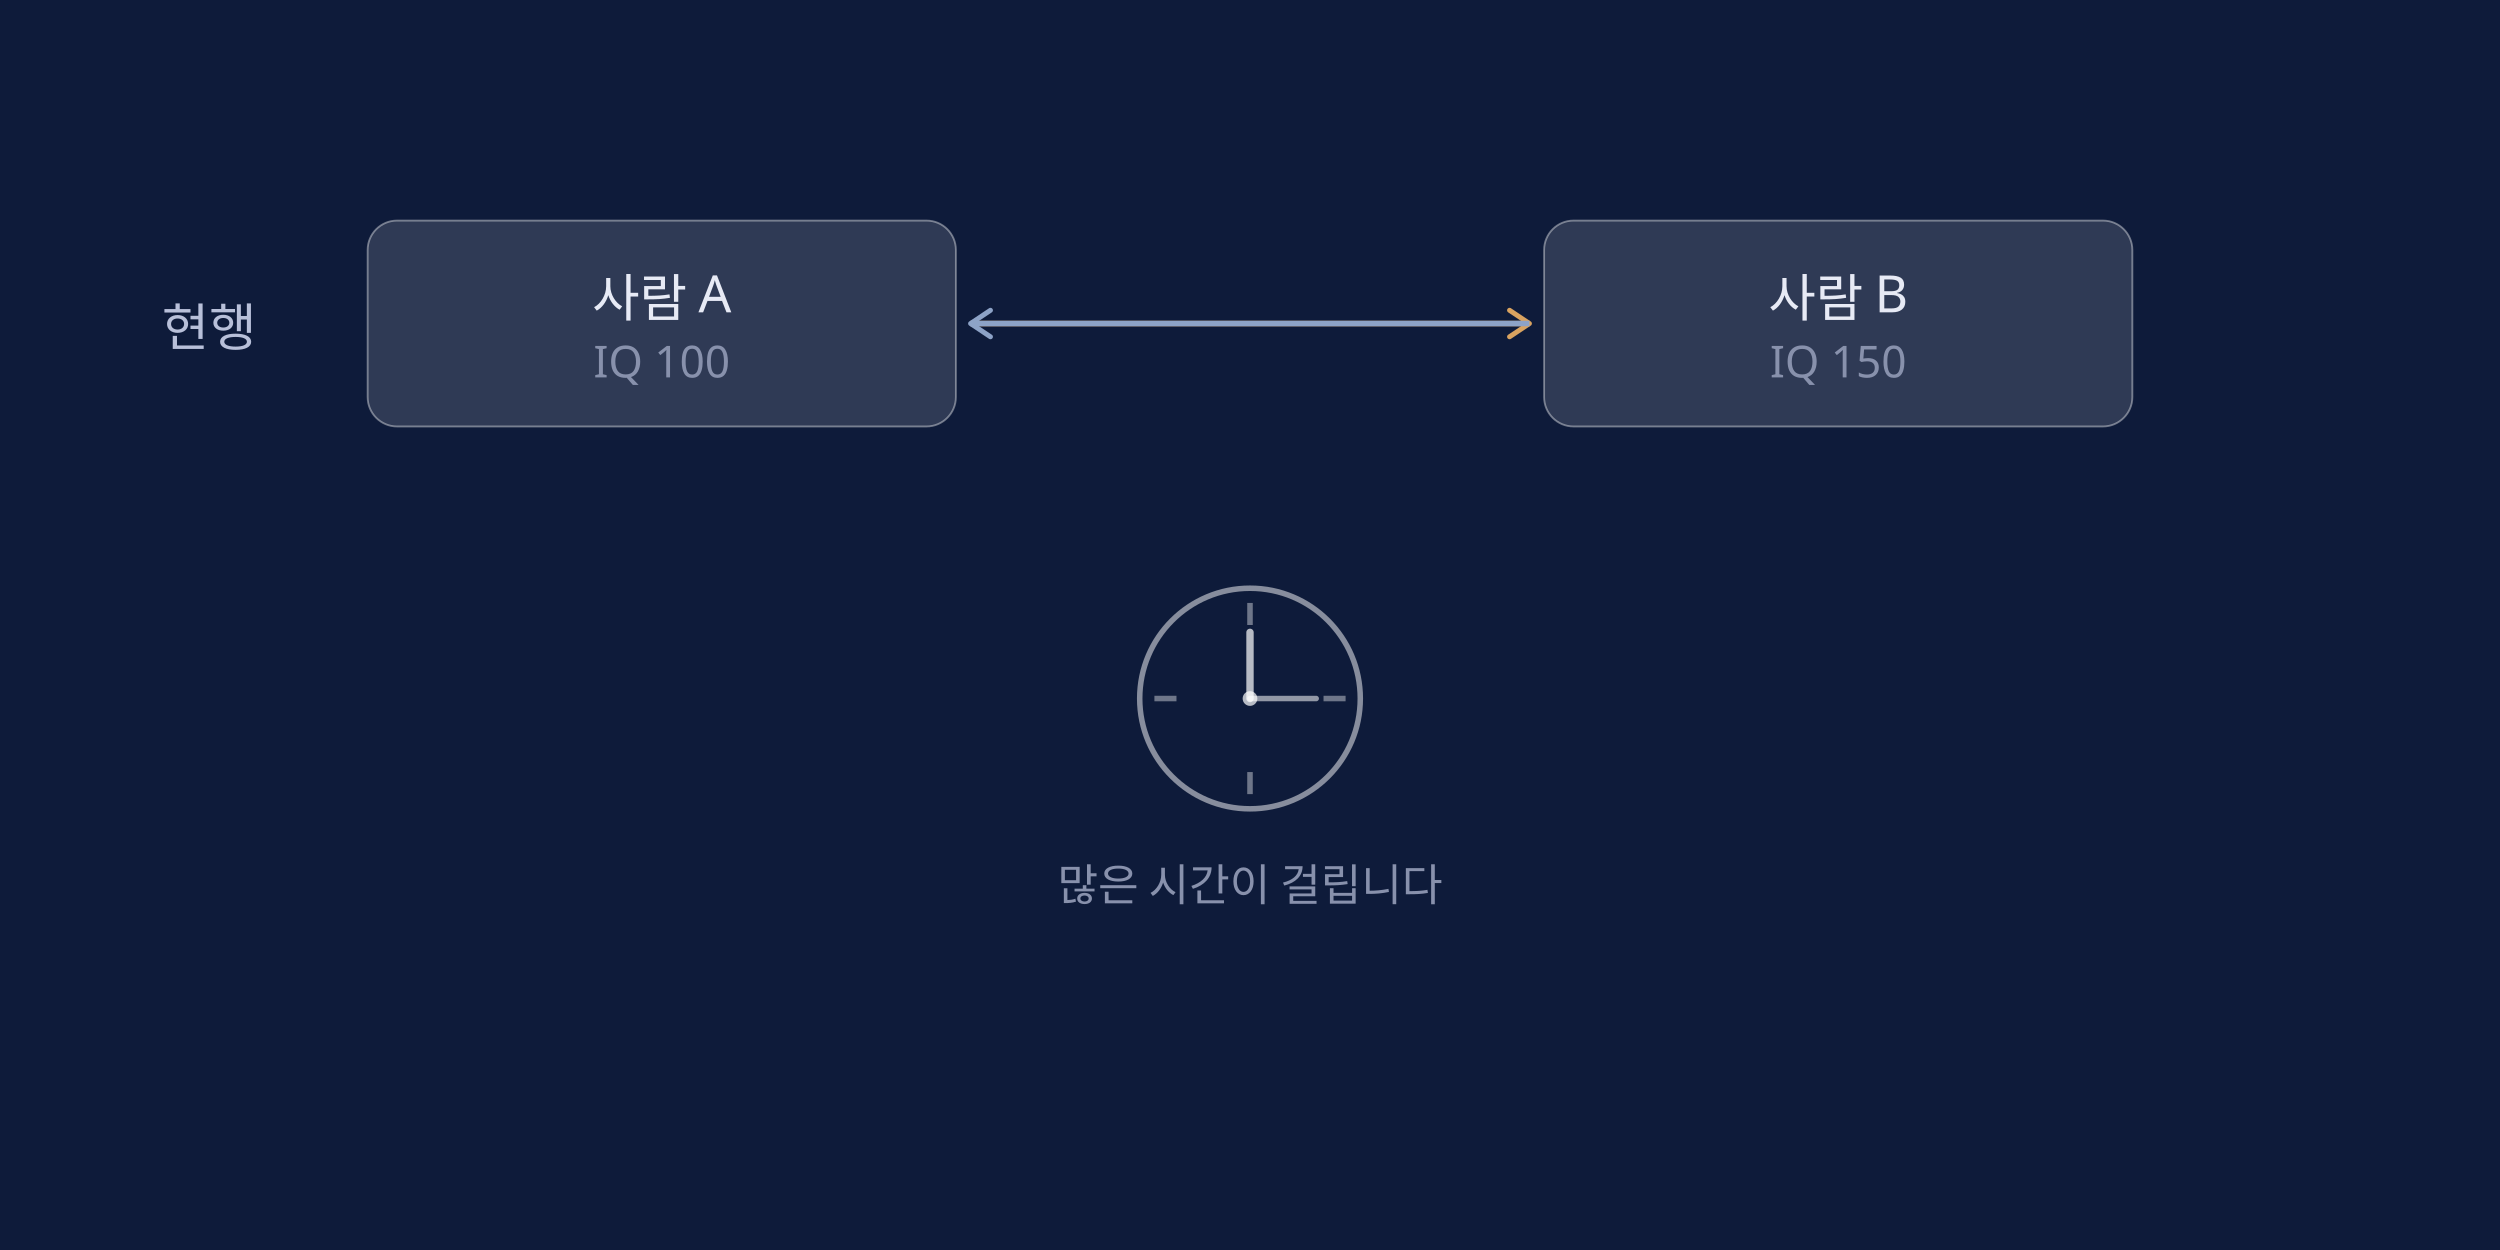
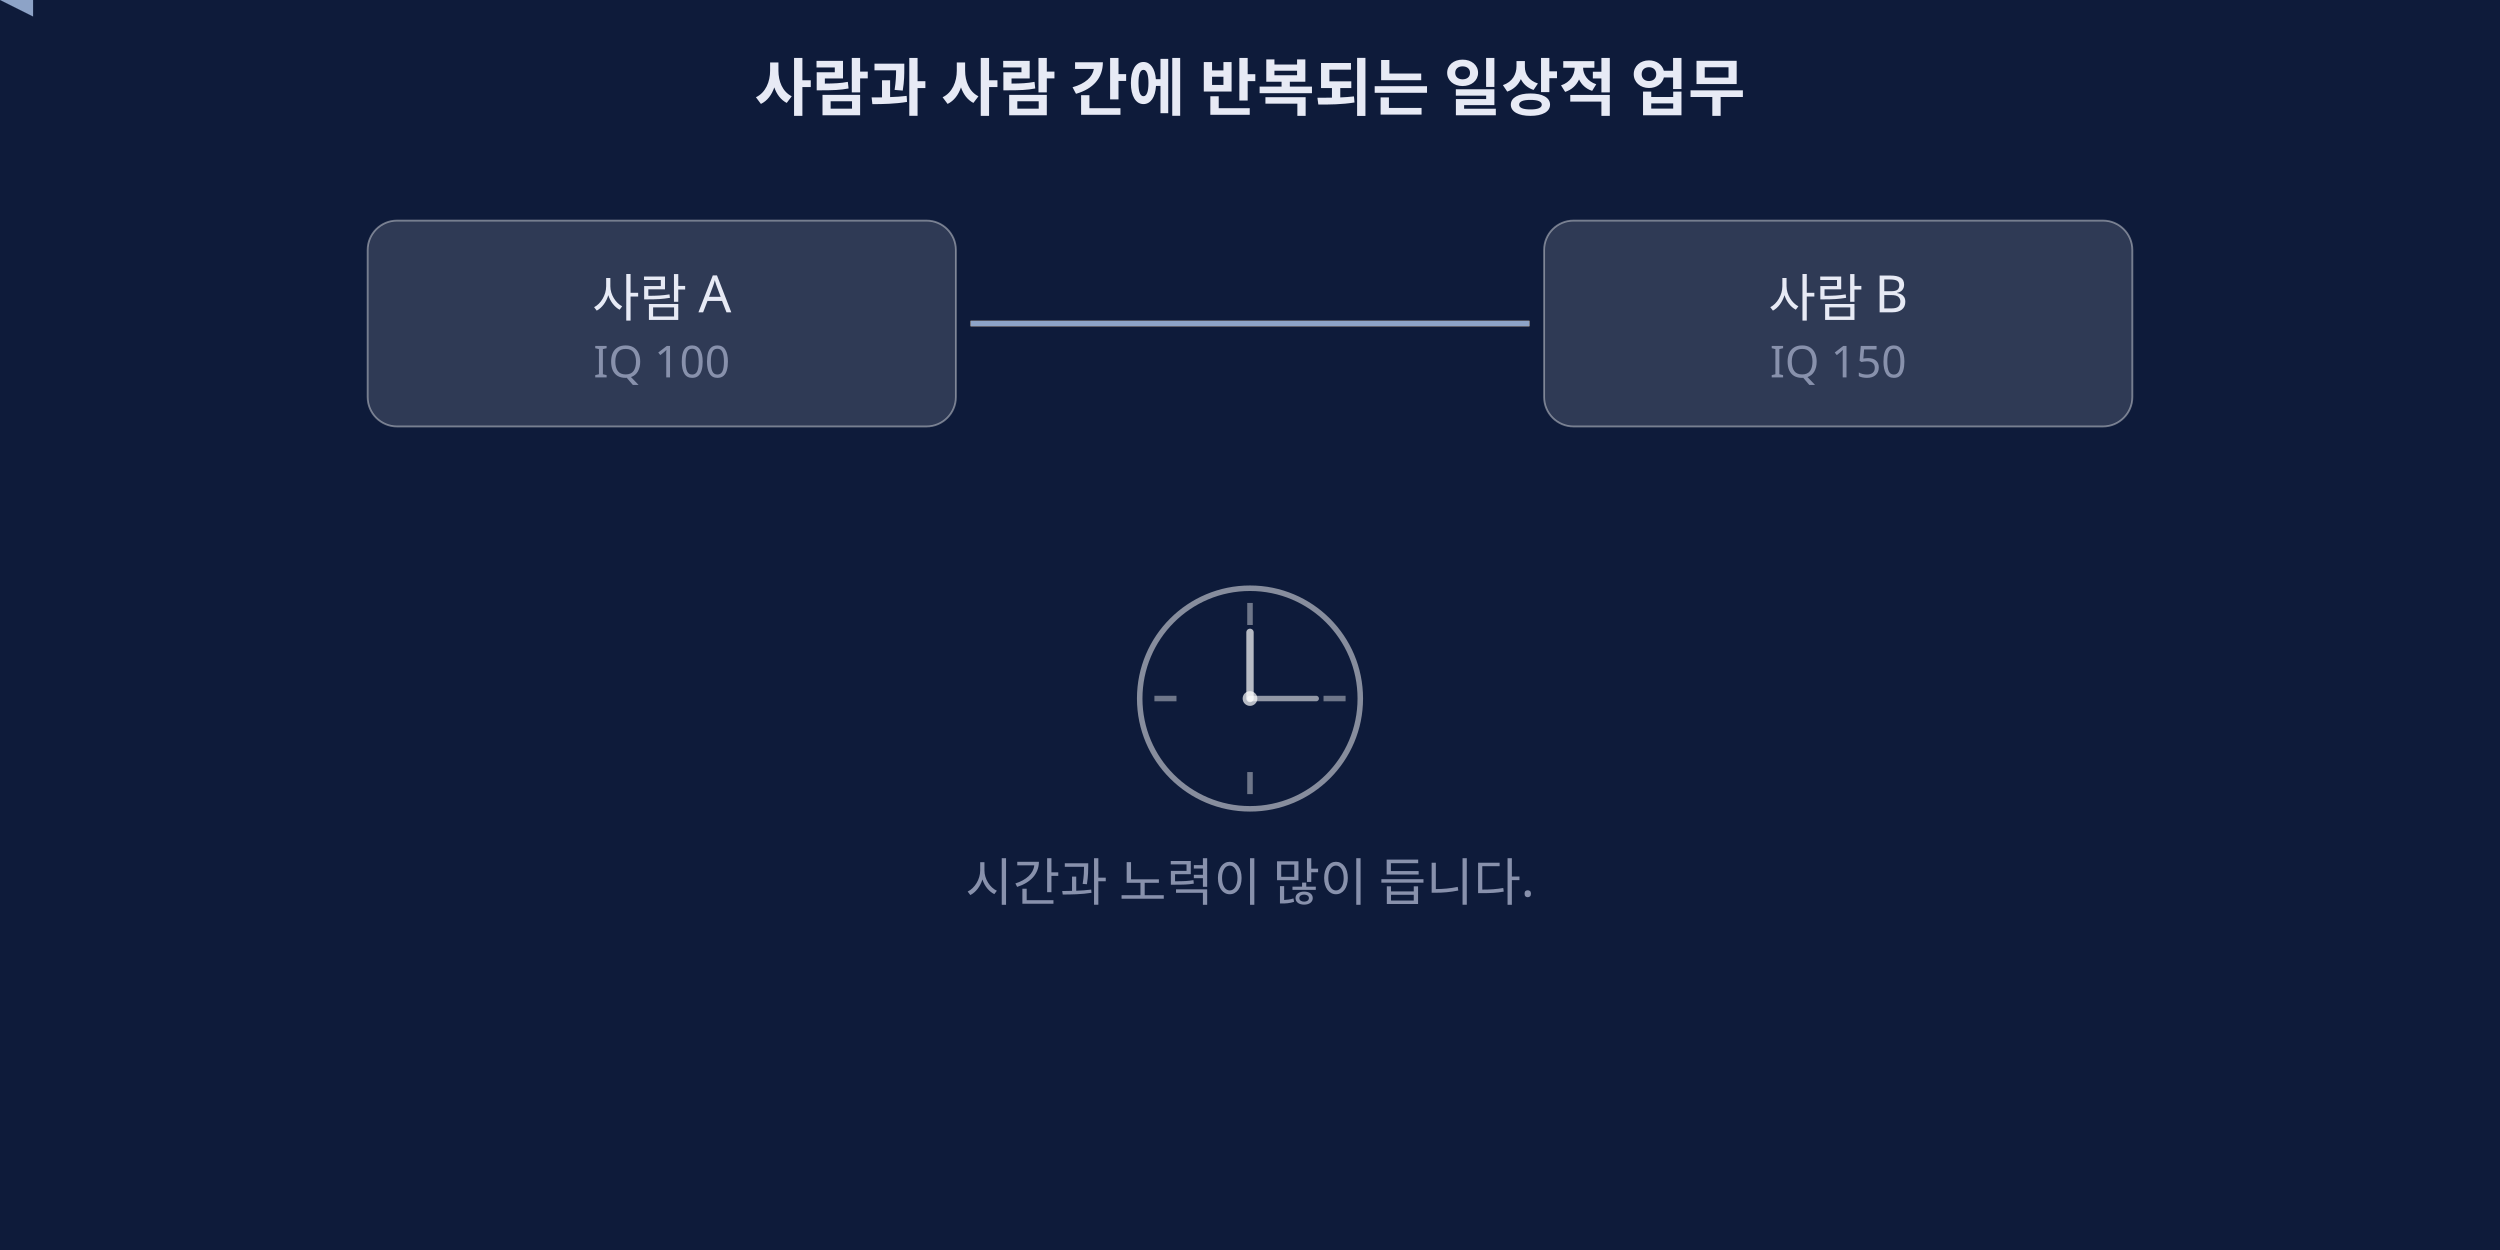
<svg xmlns="http://www.w3.org/2000/svg" width="680" height="340" viewBox="0 0 680 340" role="img">
  <style>
.arrAB{stroke-dasharray:152;animation:drawAB 3s ease-in-out infinite}
.arrBA{stroke-dasharray:152;animation:drawBA 3s ease-in-out infinite}
@keyframes drawAB{0%{stroke-dashoffset:152;opacity:1}45%{stroke-dashoffset:0;opacity:1}50%{stroke-dashoffset:0;opacity:0}99%{stroke-dashoffset:152;opacity:0}100%{stroke-dashoffset:152;opacity:1}}
@keyframes drawBA{0%{stroke-dashoffset:152;opacity:0}50%{stroke-dashoffset:152;opacity:1}95%{stroke-dashoffset:0;opacity:1}99%{stroke-dashoffset:0;opacity:0}100%{stroke-dashoffset:152;opacity:0}}
+ .headAB{transform-box:view-box;transform-origin:0 0;animation:moveAB 3s ease-in-out infinite}
+ .headBA{transform-box:view-box;transform-origin:0 0;animation:moveBA 3s ease-in-out infinite}
+ @keyframes moveAB{0%{transform:translate(264px,88px);opacity:1}45%{transform:translate(416px,88px);opacity:1}50%{transform:translate(416px,88px);opacity:0}99%{transform:translate(264px,88px);opacity:0}100%{transform:translate(264px,88px);opacity:1}}
+ @keyframes moveBA{0%{transform:translate(416px,88px);opacity:0}50%{transform:translate(416px,88px);opacity:1}95%{transform:translate(264px,88px);opacity:1}99%{transform:translate(264px,88px);opacity:0}100%{transform:translate(416px,88px);opacity:0}}
.hourhand{transform-box:view-box;transform-origin:340px 190px;animation:hourspin 18s linear infinite}
.minhand{transform-box:view-box;transform-origin:340px 190px;animation:minspin 5s linear infinite}
@keyframes hourspin{to{transform:rotate(360deg)}}
@keyframes minspin{to{transform:rotate(360deg)}}
@media (prefers-reduced-motion: reduce){
.arrAB{animation:none;stroke-dashoffset:0;opacity:1}
.arrBA{animation:none;stroke-dashoffset:152;opacity:0}
+ .headAB{animation:none;transform:translate(416px,88px);opacity:1}
+ .headBA{animation:none;transform:translate(416px,88px);opacity:0}
.hourhand,.minhand{animation:none}
}
</style>
-   <defs>
-     <marker id="arrow1" viewBox="0 0 10 10" refX="8" refY="5" markerWidth="6" markerHeight="6" orient="auto-start-reverse">
-       <path d="M2 1L8 5L2 9" fill="none" stroke="context-stroke" stroke-width="1.5" stroke-linecap="round" stroke-linejoin="round" />
-     </marker>
-   </defs>
  <rect x="0" y="0" width="680" height="340" fill="#0E1B3A" />
-   <text x="44" y="88" text-anchor="start" dominant-baseline="central" font-size="14" font-weight="500" fill="#B8C0D9" font-family="sans-serif">현행</text>
+   <text x="340" y="30" text-anchor="middle" font-size="17" font-weight="600" fill="#E7EAF5" font-family="sans-serif">사람과 사람 간에 반복되는 일상적 업무</text>
  <rect x="100" y="60" width="160" height="56" rx="8" fill="rgba(255,255,255,0.14)" stroke="rgba(255,255,255,0.4)" stroke-width="0.5" />
  <text x="180" y="80" text-anchor="middle" dominant-baseline="central" font-size="14" font-weight="500" fill="#E7EAF5" font-family="sans-serif">사람 A</text>
  <text x="180" y="98" text-anchor="middle" dominant-baseline="central" font-size="12" fill="#8891AC" font-family="sans-serif">IQ 100</text>
  <rect x="420" y="60" width="160" height="56" rx="8" fill="rgba(255,255,255,0.14)" stroke="rgba(255,255,255,0.4)" stroke-width="0.5" />
  <text x="500" y="80" text-anchor="middle" dominant-baseline="central" font-size="14" font-weight="500" fill="#E7EAF5" font-family="sans-serif">사람 B</text>
  <text x="500" y="98" text-anchor="middle" dominant-baseline="central" font-size="12" fill="#8891AC" font-family="sans-serif">IQ 150</text>
-   <line class="arrAB" x1="264" y1="88" x2="416" y2="88" stroke="#D9A360" stroke-width="1.5" marker-end="url(#arrow1)" />
-   <line class="arrBA" x1="416" y1="88" x2="264" y2="88" stroke="#8DA3C7" stroke-width="1.5" marker-end="url(#arrow1)" />
+   <line class="arrAB" x1="264" y1="88" x2="416" y2="88" stroke="#D9A360" stroke-width="1.5" />
+   <line class="arrBA" x1="416" y1="88" x2="264" y2="88" stroke="#8DA3C7" stroke-width="1.5" />
+   <path class="headAB" d="M-9,-4.5 L0,0 L-9,4.5 Z" fill="#D9A360" />
+   <path class="headBA" d="M9,-4.5 L0,0 L9,4.5 Z" fill="#8DA3C7" />
  <circle cx="340" cy="190" r="30" fill="none" stroke="rgba(255,255,255,0.5)" stroke-width="1.5" />
  <line x1="340" y1="164" x2="340" y2="170" stroke="rgba(255,255,255,0.4)" stroke-width="1.5" />
  <line x1="340" y1="210" x2="340" y2="216" stroke="rgba(255,255,255,0.4)" stroke-width="1.5" />
  <line x1="314" y1="190" x2="320" y2="190" stroke="rgba(255,255,255,0.4)" stroke-width="1.5" />
  <line x1="360" y1="190" x2="366" y2="190" stroke="rgba(255,255,255,0.4)" stroke-width="1.5" />
  <line class="hourhand" x1="340" y1="190" x2="340" y2="172" stroke="rgba(255,255,255,0.7)" stroke-width="2" stroke-linecap="round" />
  <line class="minhand" x1="340" y1="190" x2="358" y2="190" stroke="rgba(255,255,255,0.55)" stroke-width="1.5" stroke-linecap="round" />
  <circle cx="340" cy="190" r="2" fill="rgba(255,255,255,0.7)" />
-   <text x="340" y="245" text-anchor="middle" font-size="12" fill="#8891AC" font-family="sans-serif">많은 시간이 걸립니다</text>
+   <text x="340" y="245" text-anchor="middle" font-size="14" fill="#8891AC" font-family="sans-serif">시간과 노력이 많이 듭니다.</text>
</svg>
